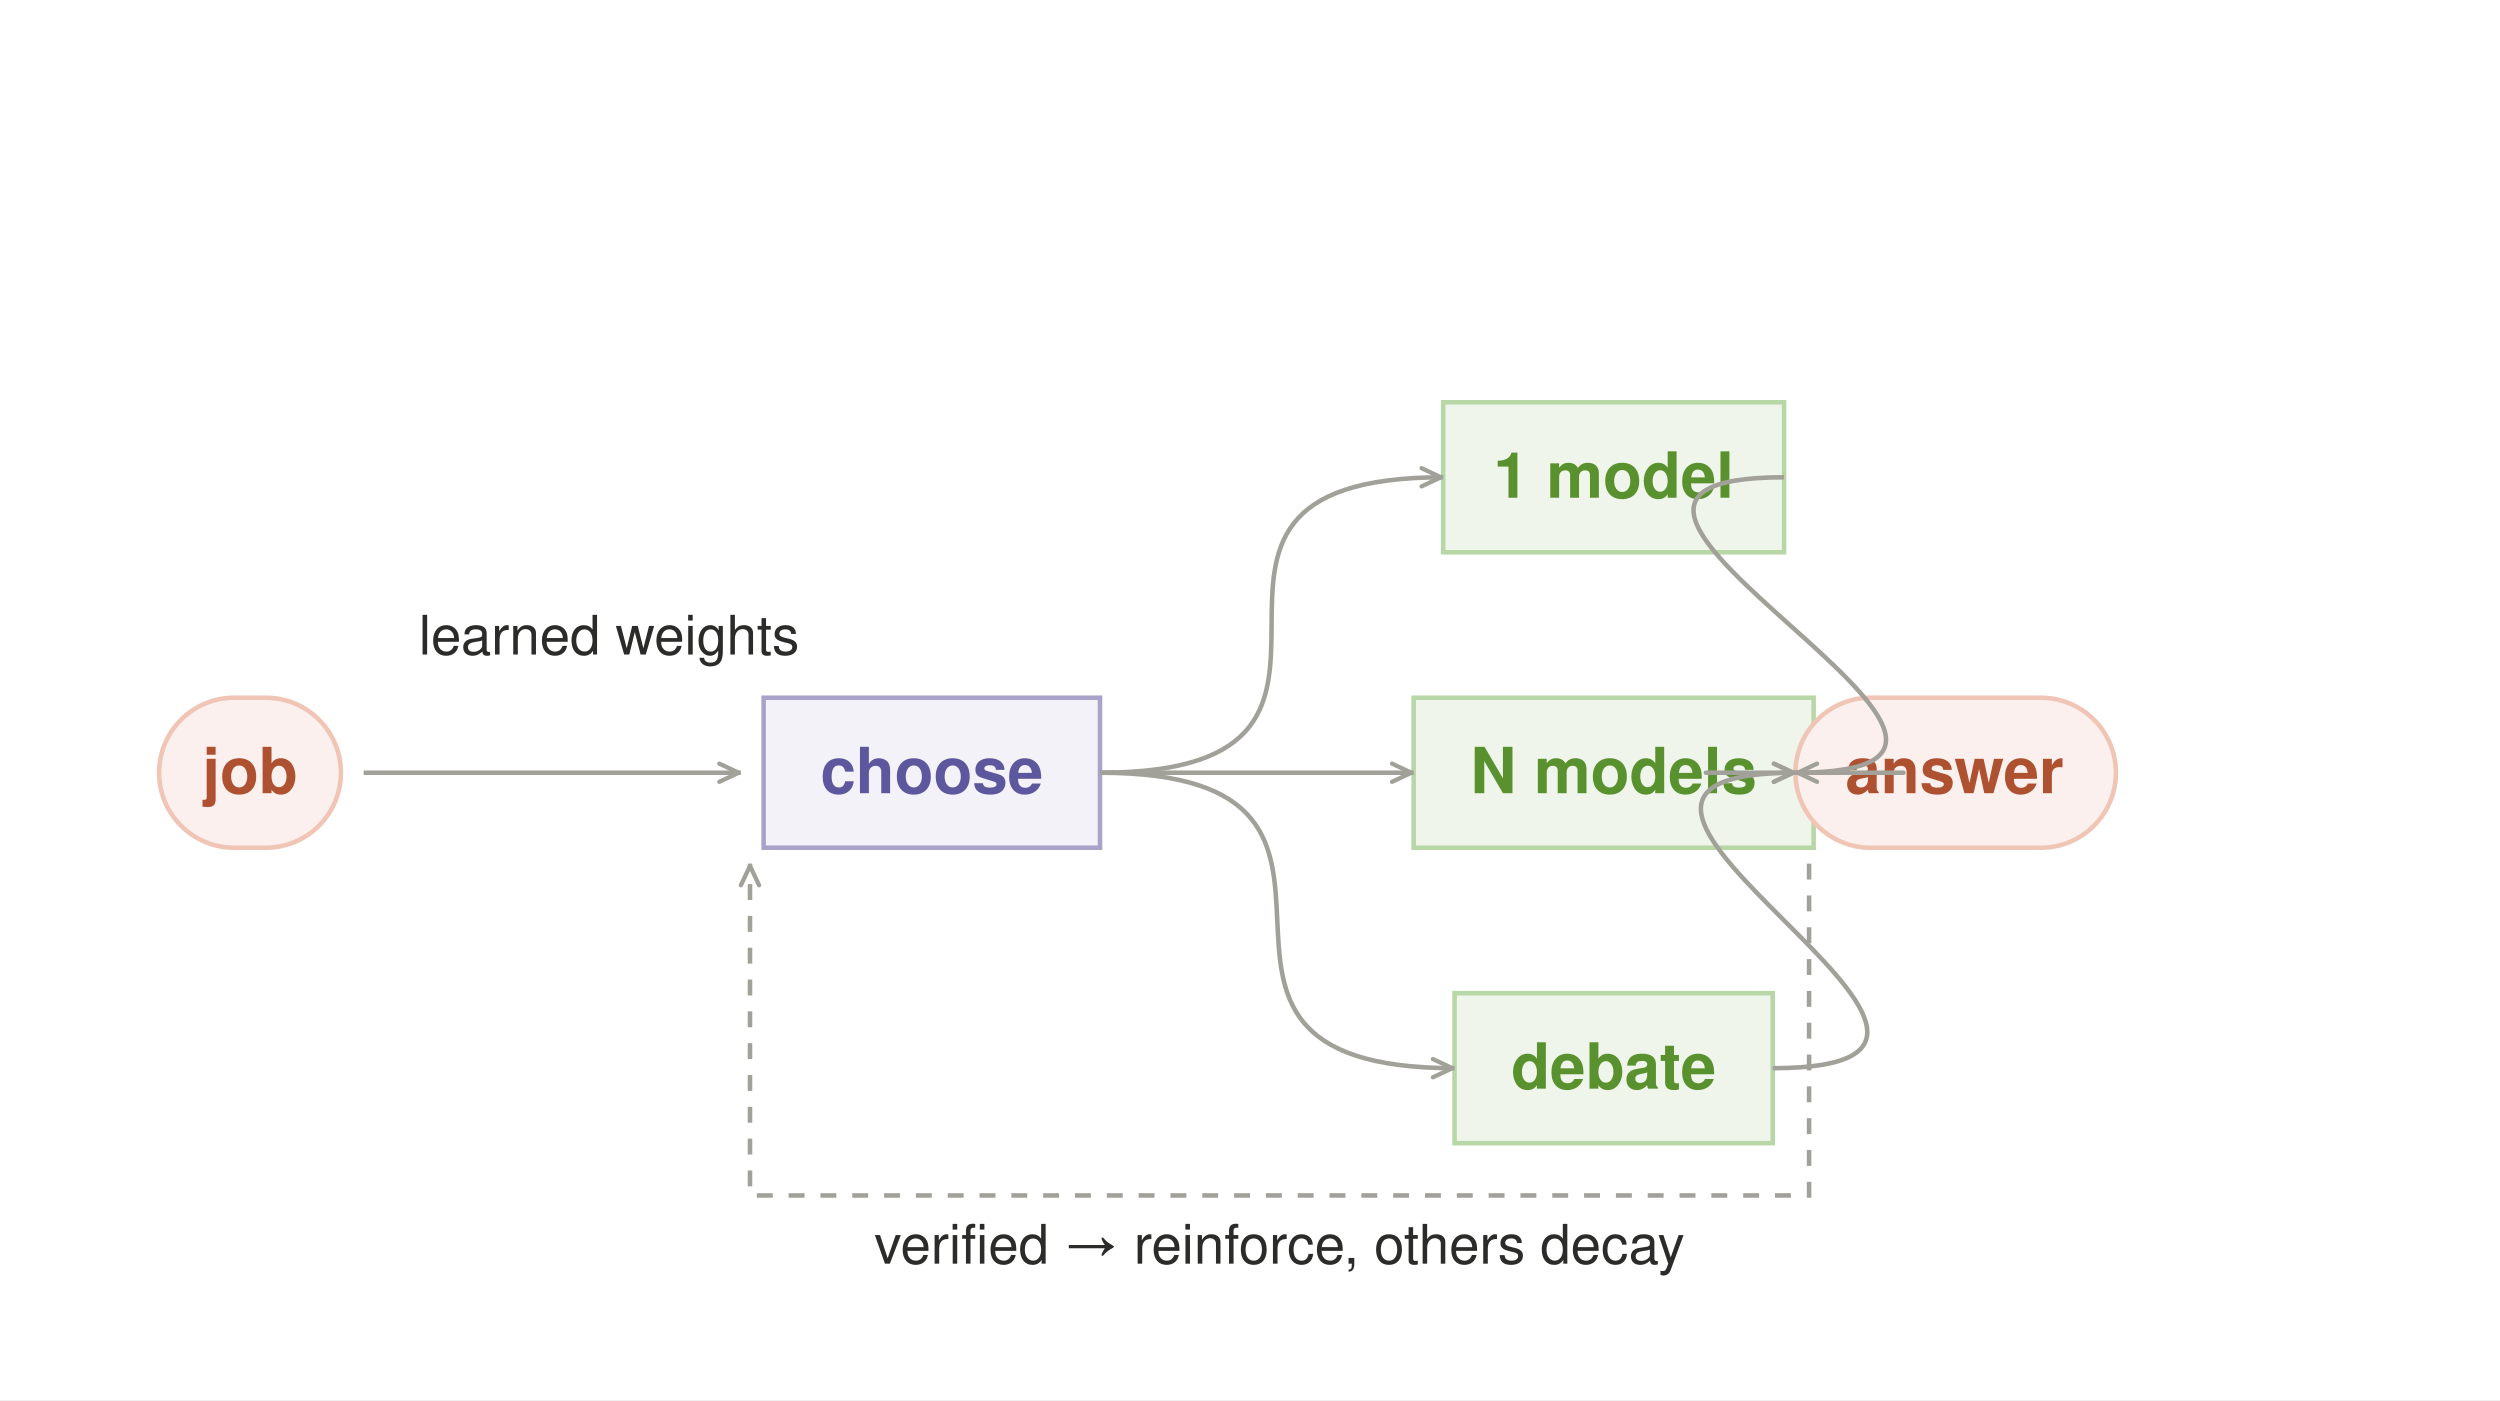
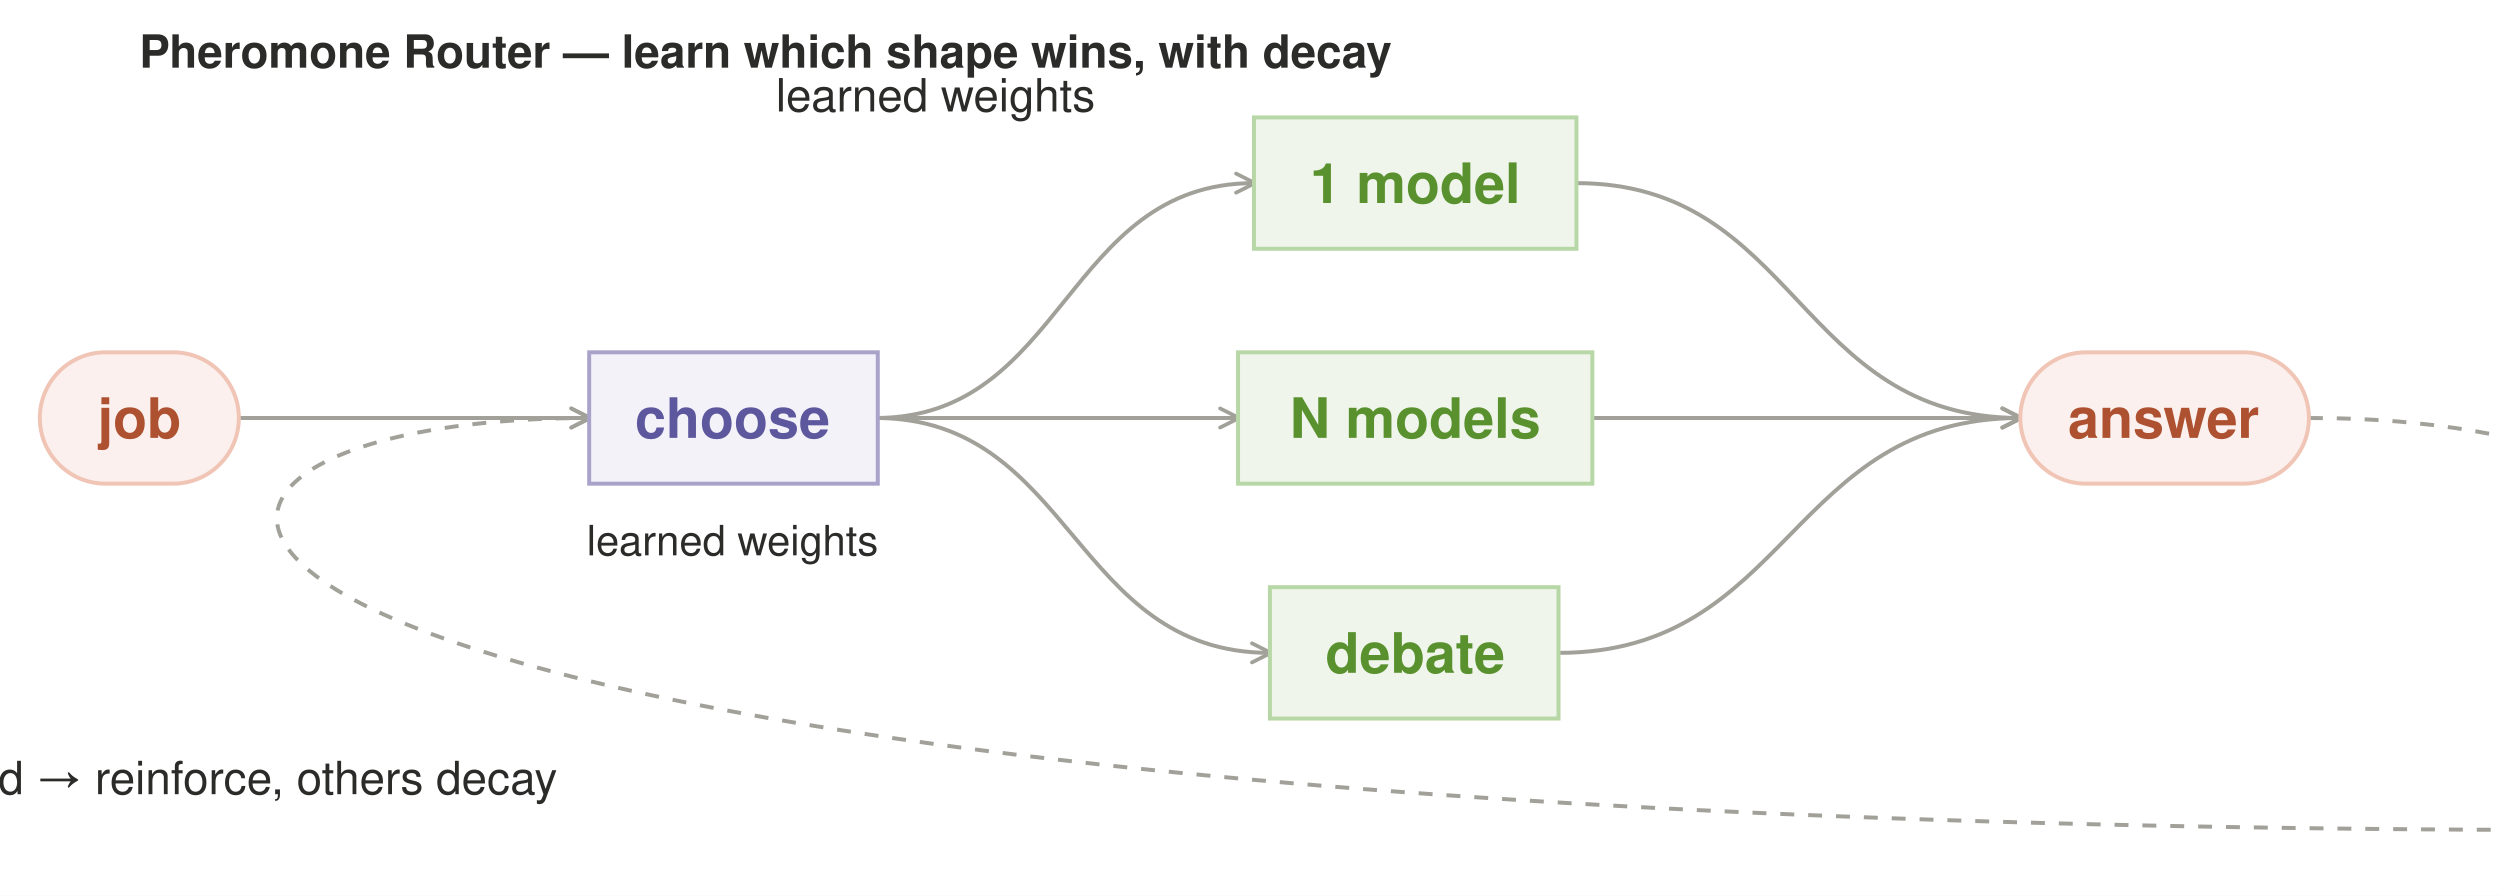
- <svg xmlns="http://www.w3.org/2000/svg" viewBox="0 0 1100 616" font-family="Avenir Next, Nunito, Segoe UI, Helvetica, Arial, sans-serif">
+ <svg xmlns="http://www.w3.org/2000/svg" viewBox="0 0 1256 450" font-family="Avenir Next, Nunito, Segoe UI, Helvetica, Arial, sans-serif">
  <defs>
-     <marker id="ha" markerWidth="14" markerHeight="14" refX="11" refY="5" orient="auto" markerUnits="userSpaceOnUse">
-       <path d="M1.5 1 L10 5 L1.5 9" fill="none" stroke="#a1a099" stroke-width="1.9" stroke-linecap="round" stroke-linejoin="round" />
+     <marker id="ha" markerWidth="13.3" markerHeight="13.3" refX="11" refY="7.0" orient="auto" markerUnits="userSpaceOnUse">
+       <path d="M2 2.2 L11.5 7.0 L2 11.8" fill="none" stroke="#a1a099" stroke-width="1.9" stroke-linecap="round" stroke-linejoin="round" />
    </marker>
-     <marker id="Ha" markerWidth="19" markerHeight="19" refX="13" refY="6.5" orient="auto" markerUnits="userSpaceOnUse">
-       <path d="M2 1.5 L12.5 6.5 L2 11.5" fill="none" stroke="#a1a099" stroke-width="3" stroke-linecap="round" stroke-linejoin="round" />
+     <marker id="Ha" markerWidth="18.1" markerHeight="18.1" refX="15" refY="9.5" orient="auto" markerUnits="userSpaceOnUse">
+       <path d="M2 3.0 L15.6 9.5 L2 16.0" fill="none" stroke="#a1a099" stroke-width="3.0" stroke-linecap="round" stroke-linejoin="round" />
    </marker>
-     <marker id="hg" markerWidth="14" markerHeight="14" refX="11" refY="5" orient="auto" markerUnits="userSpaceOnUse">
-       <path d="M1.5 1 L10 5 L1.5 9" fill="none" stroke="#5a912f" stroke-width="1.9" stroke-linecap="round" stroke-linejoin="round" />
+     <marker id="hg" markerWidth="13.3" markerHeight="13.3" refX="11" refY="7.0" orient="auto" markerUnits="userSpaceOnUse">
+       <path d="M2 2.2 L11.5 7.0 L2 11.8" fill="none" stroke="#5a912f" stroke-width="1.9" stroke-linecap="round" stroke-linejoin="round" />
    </marker>
-     <marker id="Hg" markerWidth="19" markerHeight="19" refX="13" refY="6.5" orient="auto" markerUnits="userSpaceOnUse">
-       <path d="M2 1.5 L12.5 6.5 L2 11.5" fill="none" stroke="#5a912f" stroke-width="3" stroke-linecap="round" stroke-linejoin="round" />
+     <marker id="Hg" markerWidth="18.1" markerHeight="18.1" refX="15" refY="9.5" orient="auto" markerUnits="userSpaceOnUse">
+       <path d="M2 3.0 L15.6 9.5 L2 16.0" fill="none" stroke="#5a912f" stroke-width="3.0" stroke-linecap="round" stroke-linejoin="round" />
    </marker>
-     <marker id="hp" markerWidth="14" markerHeight="14" refX="11" refY="5" orient="auto" markerUnits="userSpaceOnUse">
-       <path d="M1.5 1 L10 5 L1.5 9" fill="none" stroke="#5d579d" stroke-width="1.9" stroke-linecap="round" stroke-linejoin="round" />
+     <marker id="hp" markerWidth="13.3" markerHeight="13.3" refX="11" refY="7.0" orient="auto" markerUnits="userSpaceOnUse">
+       <path d="M2 2.2 L11.5 7.0 L2 11.8" fill="none" stroke="#5d579d" stroke-width="1.9" stroke-linecap="round" stroke-linejoin="round" />
    </marker>
-     <marker id="Hp" markerWidth="19" markerHeight="19" refX="13" refY="6.5" orient="auto" markerUnits="userSpaceOnUse">
-       <path d="M2 1.5 L12.5 6.5 L2 11.5" fill="none" stroke="#5d579d" stroke-width="3" stroke-linecap="round" stroke-linejoin="round" />
+     <marker id="Hp" markerWidth="18.1" markerHeight="18.1" refX="15" refY="9.5" orient="auto" markerUnits="userSpaceOnUse">
+       <path d="M2 3.0 L15.6 9.5 L2 16.0" fill="none" stroke="#5d579d" stroke-width="3.0" stroke-linecap="round" stroke-linejoin="round" />
    </marker>
-     <marker id="hc" markerWidth="14" markerHeight="14" refX="11" refY="5" orient="auto" markerUnits="userSpaceOnUse">
-       <path d="M1.5 1 L10 5 L1.5 9" fill="none" stroke="#ad5130" stroke-width="1.9" stroke-linecap="round" stroke-linejoin="round" />
+     <marker id="hc" markerWidth="13.3" markerHeight="13.3" refX="11" refY="7.0" orient="auto" markerUnits="userSpaceOnUse">
+       <path d="M2 2.2 L11.5 7.0 L2 11.8" fill="none" stroke="#ad5130" stroke-width="1.9" stroke-linecap="round" stroke-linejoin="round" />
    </marker>
-     <marker id="Hc" markerWidth="19" markerHeight="19" refX="13" refY="6.5" orient="auto" markerUnits="userSpaceOnUse">
-       <path d="M2 1.5 L12.5 6.5 L2 11.5" fill="none" stroke="#ad5130" stroke-width="3" stroke-linecap="round" stroke-linejoin="round" />
+     <marker id="Hc" markerWidth="18.1" markerHeight="18.1" refX="15" refY="9.5" orient="auto" markerUnits="userSpaceOnUse">
+       <path d="M2 3.0 L15.6 9.5 L2 16.0" fill="none" stroke="#ad5130" stroke-width="3.0" stroke-linecap="round" stroke-linejoin="round" />
    </marker>
-     <marker id="hk" markerWidth="14" markerHeight="14" refX="11" refY="5" orient="auto" markerUnits="userSpaceOnUse">
-       <path d="M1.5 1 L10 5 L1.5 9" fill="none" stroke="#2b2b29" stroke-width="1.9" stroke-linecap="round" stroke-linejoin="round" />
+     <marker id="hk" markerWidth="13.3" markerHeight="13.3" refX="11" refY="7.0" orient="auto" markerUnits="userSpaceOnUse">
+       <path d="M2 2.2 L11.5 7.0 L2 11.8" fill="none" stroke="#2b2b29" stroke-width="1.9" stroke-linecap="round" stroke-linejoin="round" />
    </marker>
-     <marker id="Hk" markerWidth="19" markerHeight="19" refX="13" refY="6.5" orient="auto" markerUnits="userSpaceOnUse">
-       <path d="M2 1.5 L12.5 6.5 L2 11.5" fill="none" stroke="#2b2b29" stroke-width="3" stroke-linecap="round" stroke-linejoin="round" />
+     <marker id="Hk" markerWidth="18.1" markerHeight="18.1" refX="15" refY="9.5" orient="auto" markerUnits="userSpaceOnUse">
+       <path d="M2 3.0 L15.6 9.5 L2 16.0" fill="none" stroke="#2b2b29" stroke-width="3.0" stroke-linecap="round" stroke-linejoin="round" />
    </marker>
  </defs>
-   <rect width="1100" height="616" fill="#fff" />
-   <rect x="70" y="307" width="80" height="66" rx="33" fill="#fbf0ed" stroke="#f0c5b6" stroke-width="2" />
-   <text x="110" y="349" text-anchor="middle" fill="#ad5130" font-size="28" font-weight="600">job</text>
-   <rect x="336" y="307" width="148" height="66" fill="#f3f2f9" stroke="#a9a3c9" stroke-width="2" />
-   <text x="410" y="349" text-anchor="middle" fill="#5d579d" font-size="28" font-weight="600">choose</text>
-   <path d="M160 340 C180 340, 306 340, 326 340" fill="none" stroke="#a1a099" stroke-width="2" marker-end="url(#ha)" />
-   <text x="268" y="288" text-anchor="middle" fill="#2b2b29" font-size="24">learned weights</text>
-   <rect x="635" y="177" width="150" height="66" fill="#eff5ea" stroke="#b8d7a6" stroke-width="2" />
-   <text x="710" y="219" text-anchor="middle" fill="#5a912f" font-size="28" font-weight="600">1 model</text>
-   <path d="M484 340 C634 340, 485 210, 635 210" fill="none" stroke="#a1a099" stroke-width="2" marker-end="url(#ha)" />
-   <rect x="622" y="307" width="176" height="66" fill="#eff5ea" stroke="#b8d7a6" stroke-width="2" />
-   <text x="710" y="349" text-anchor="middle" fill="#5a912f" font-size="28" font-weight="600">N models</text>
-   <path d="M484 340 C634 340, 472 340, 622 340" fill="none" stroke="#a1a099" stroke-width="2" marker-end="url(#ha)" />
-   <rect x="640" y="437" width="140" height="66" fill="#eff5ea" stroke="#b8d7a6" stroke-width="2" />
-   <text x="710" y="479" text-anchor="middle" fill="#5a912f" font-size="28" font-weight="600">debate</text>
-   <path d="M484 340 C634 340, 490 470, 640 470" fill="none" stroke="#a1a099" stroke-width="2" marker-end="url(#ha)" />
-   <rect x="790" y="307" width="141" height="66" rx="33" fill="#fbf0ed" stroke="#f0c5b6" stroke-width="2" />
-   <text x="860" y="349" text-anchor="middle" fill="#ad5130" font-size="28" font-weight="600">answer</text>
-   <path d="M785 210 C645 210, 930 340, 790 340" fill="none" stroke="#a1a099" stroke-width="2" marker-end="url(#ha)" />
-   <path d="M798 340 C938 340, 650 340, 790 340" fill="none" stroke="#a1a099" stroke-width="2" marker-end="url(#ha)" />
-   <path d="M780 470 C920 470, 650 340, 790 340" fill="none" stroke="#a1a099" stroke-width="2" marker-end="url(#ha)" />
-   <path d="M796 380 L796 526 L330 526 L330 380" fill="none" stroke="#a1a099" stroke-width="2" stroke-dasharray="7 7" marker-end="url(#ha)" />
-   <text x="563" y="556" text-anchor="middle" fill="#2b2b29" font-size="24">verified → reinforce, others decay</text>
+   <rect width="1256" height="450" fill="#fff" />
+   <text x="70" y="34" text-anchor="start" fill="#2b2b29" font-size="23" font-weight="700">Pheromone Router — learn which shape wins, with decay</text>
+   <text x="470" y="56" text-anchor="middle" fill="#2b2b29" font-size="23">learned weights</text>
+   <text x="280" y="399" text-anchor="end" fill="#2b2b29" font-size="23">verified → reinforce, others decay</text>
+   <path d="M 120 210 C 208 210, 208 210, 296 210" fill="none" stroke="#a1a099" stroke-width="2" marker-end="url(#ha)" />
+   <path d="M 440 210 C 535 210, 535 92, 630 92" fill="none" stroke="#a1a099" stroke-width="2" marker-end="url(#ha)" />
+   <path d="M 440 210 C 531 210, 531 210, 622 210" fill="none" stroke="#a1a099" stroke-width="2" marker-end="url(#ha)" />
+   <path d="M 440 210 C 539 210, 539 328, 638 328" fill="none" stroke="#a1a099" stroke-width="2" marker-end="url(#ha)" />
+   <path d="M 792 92 C 903 92, 903 210, 1015 210" fill="none" stroke="#a1a099" stroke-width="2" marker-end="url(#ha)" />
+   <path d="M 800 210 C 907 210, 907 210, 1015 210" fill="none" stroke="#a1a099" stroke-width="2" marker-end="url(#ha)" />
+   <path d="M 783 328 C 899 328, 899 210, 1015 210" fill="none" stroke="#a1a099" stroke-width="2" marker-end="url(#ha)" />
+   <path d="M 1160 210 C 1450 210, 1450 417, 1305 417 C 5 417, 5 210, 296 210" fill="none" stroke="#a1a099" stroke-width="2" stroke-dasharray="7 7" marker-end="url(#ha)" />
+   <rect x="20" y="177" width="100" height="66" rx="33" fill="#fbf0ed" stroke="#f0c5b6" stroke-width="2" />
+   <text x="70" y="220" text-anchor="middle" fill="#ad5130" font-size="28" font-weight="600">job</text>
+   <rect x="296" y="177" width="145" height="66" rx="0" fill="#f3f2f9" stroke="#a9a3c9" stroke-width="2" />
+   <text x="368" y="220" text-anchor="middle" fill="#5d579d" font-size="28" font-weight="600">choose</text>
+   <text x="368" y="279" text-anchor="middle" fill="#2b2b29" font-size="21">learned weights</text>
+   <rect x="630" y="59" width="162" height="66" rx="0" fill="#eff5ea" stroke="#b8d7a6" stroke-width="2" />
+   <text x="711" y="102" text-anchor="middle" fill="#5a912f" font-size="28" font-weight="600">1 model</text>
+   <rect x="622" y="177" width="178" height="66" rx="0" fill="#eff5ea" stroke="#b8d7a6" stroke-width="2" />
+   <text x="711" y="220" text-anchor="middle" fill="#5a912f" font-size="28" font-weight="600">N models</text>
+   <rect x="638" y="295" width="145" height="66" rx="0" fill="#eff5ea" stroke="#b8d7a6" stroke-width="2" />
+   <text x="711" y="338" text-anchor="middle" fill="#5a912f" font-size="28" font-weight="600">debate</text>
+   <rect x="1015" y="177" width="145" height="66" rx="33" fill="#fbf0ed" stroke="#f0c5b6" stroke-width="2" />
+   <text x="1087" y="220" text-anchor="middle" fill="#ad5130" font-size="28" font-weight="600">answer</text>
</svg>
